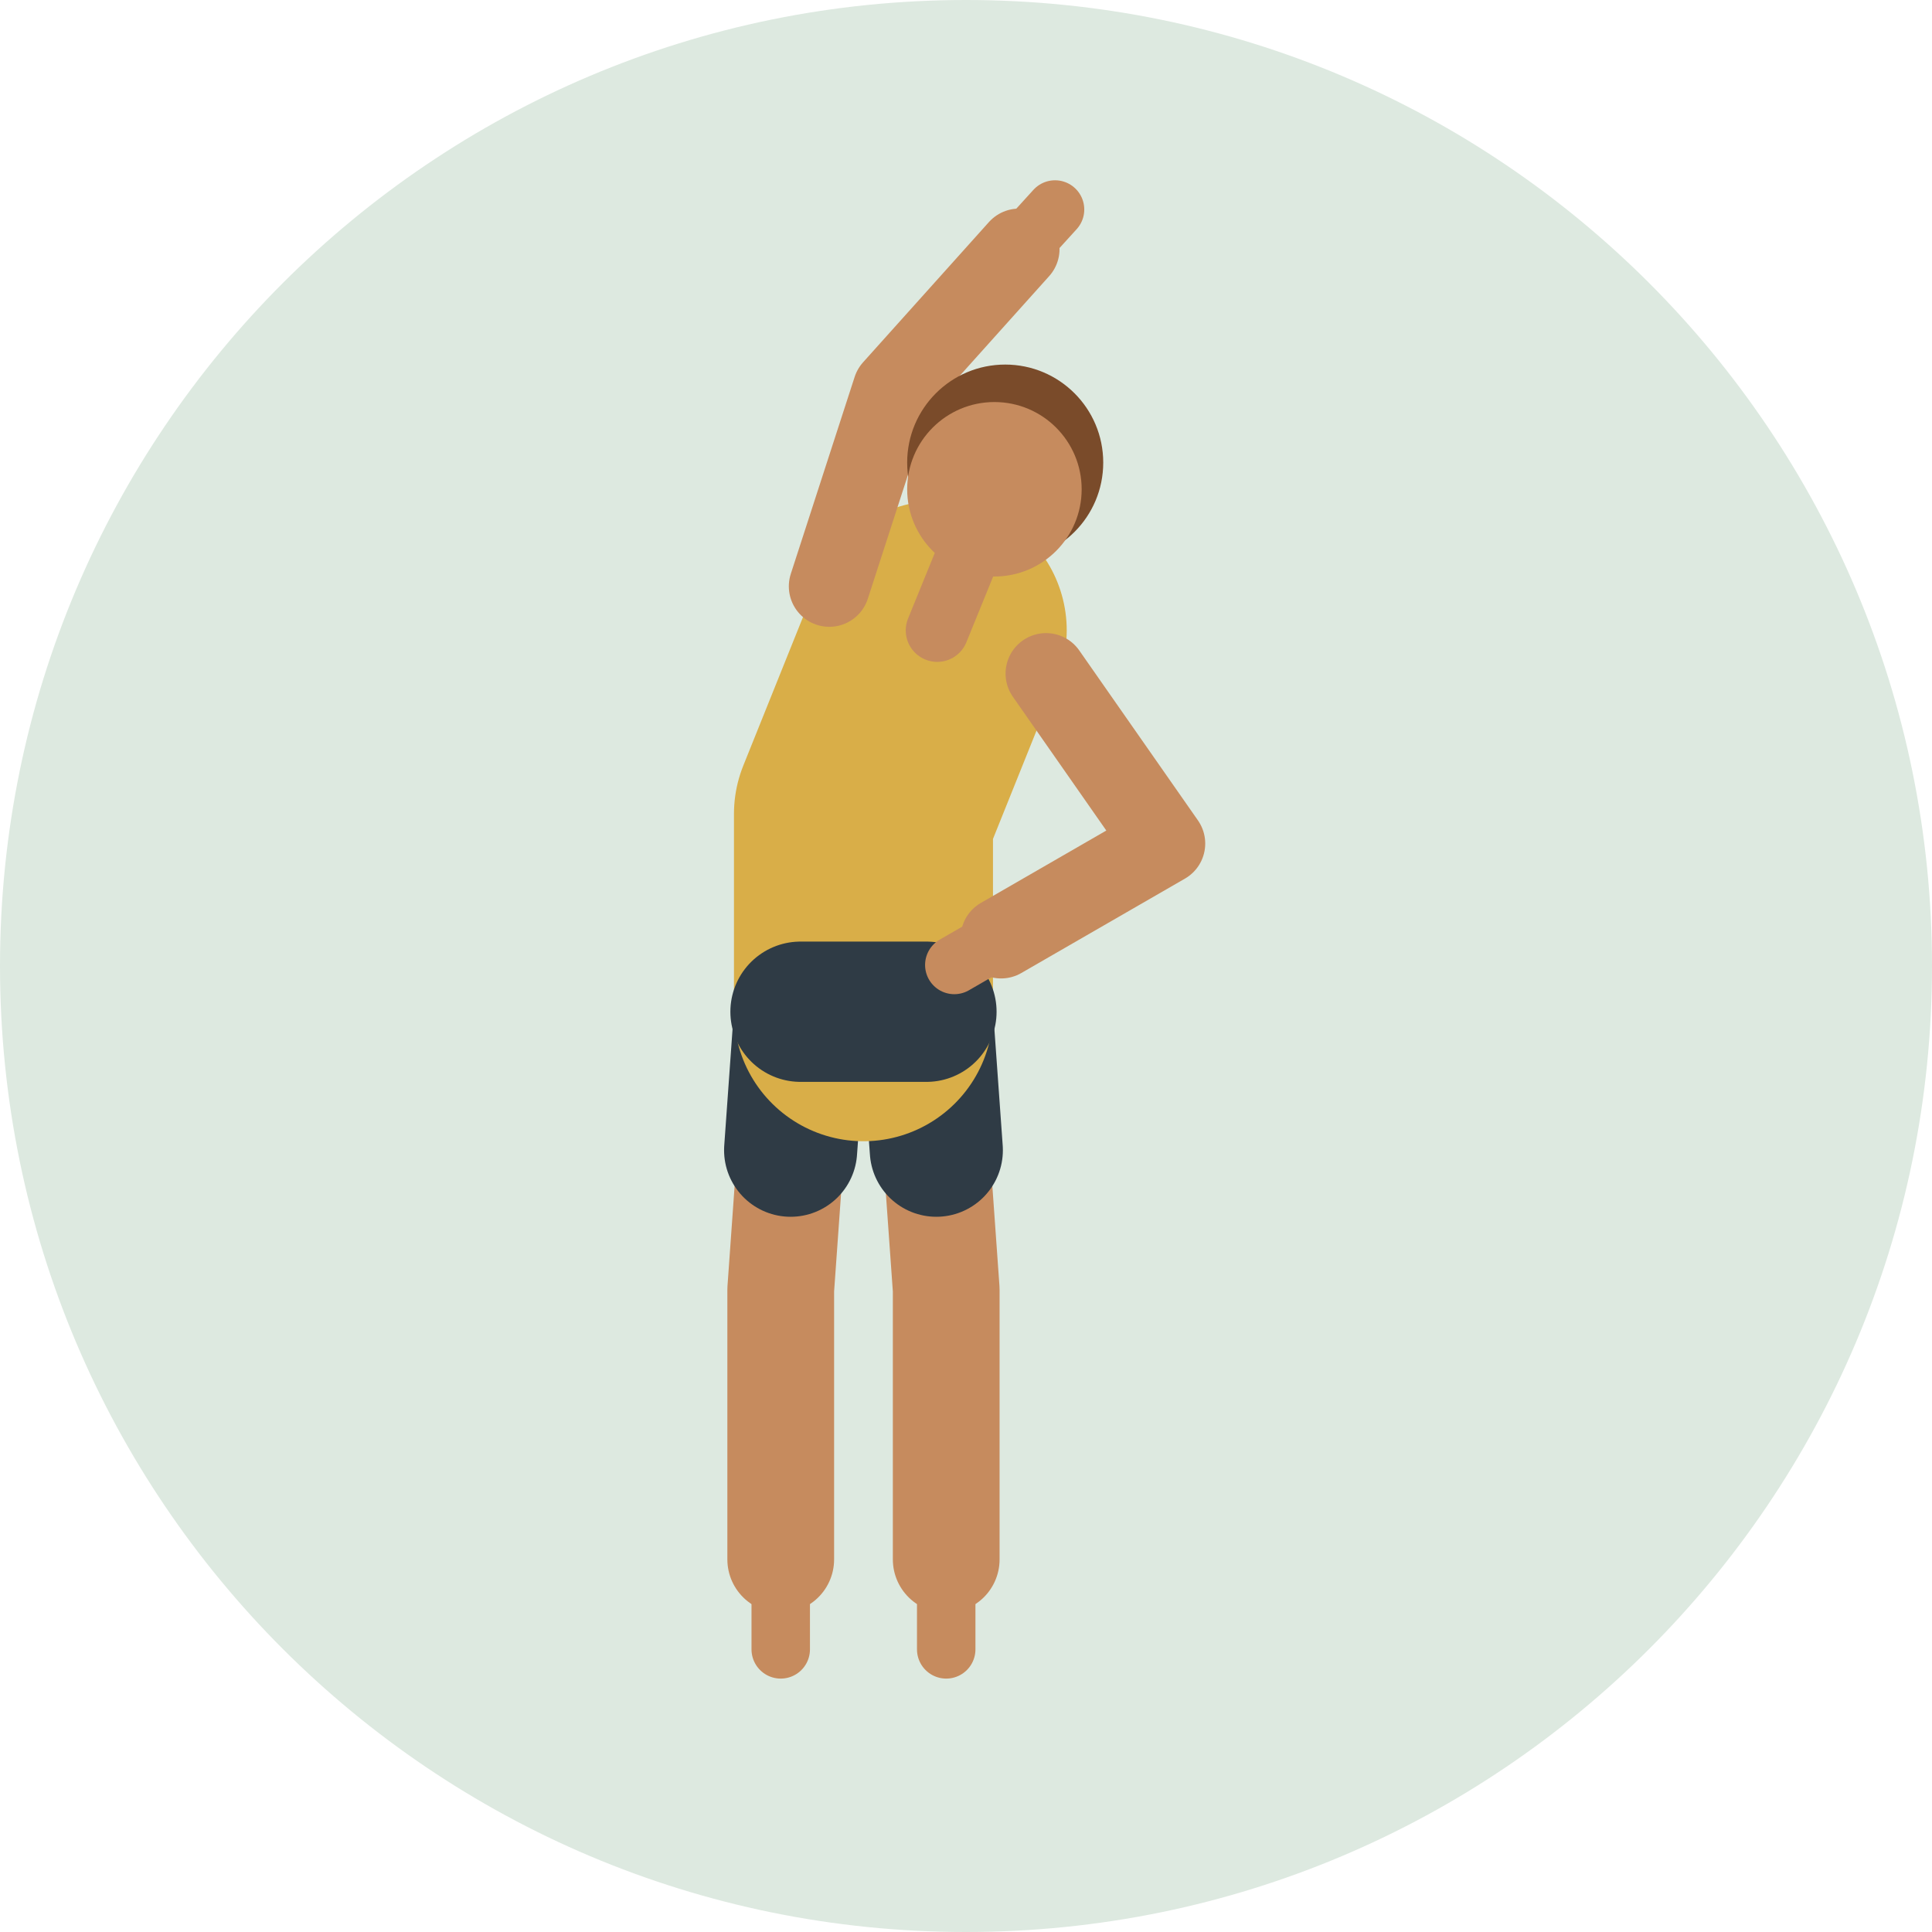
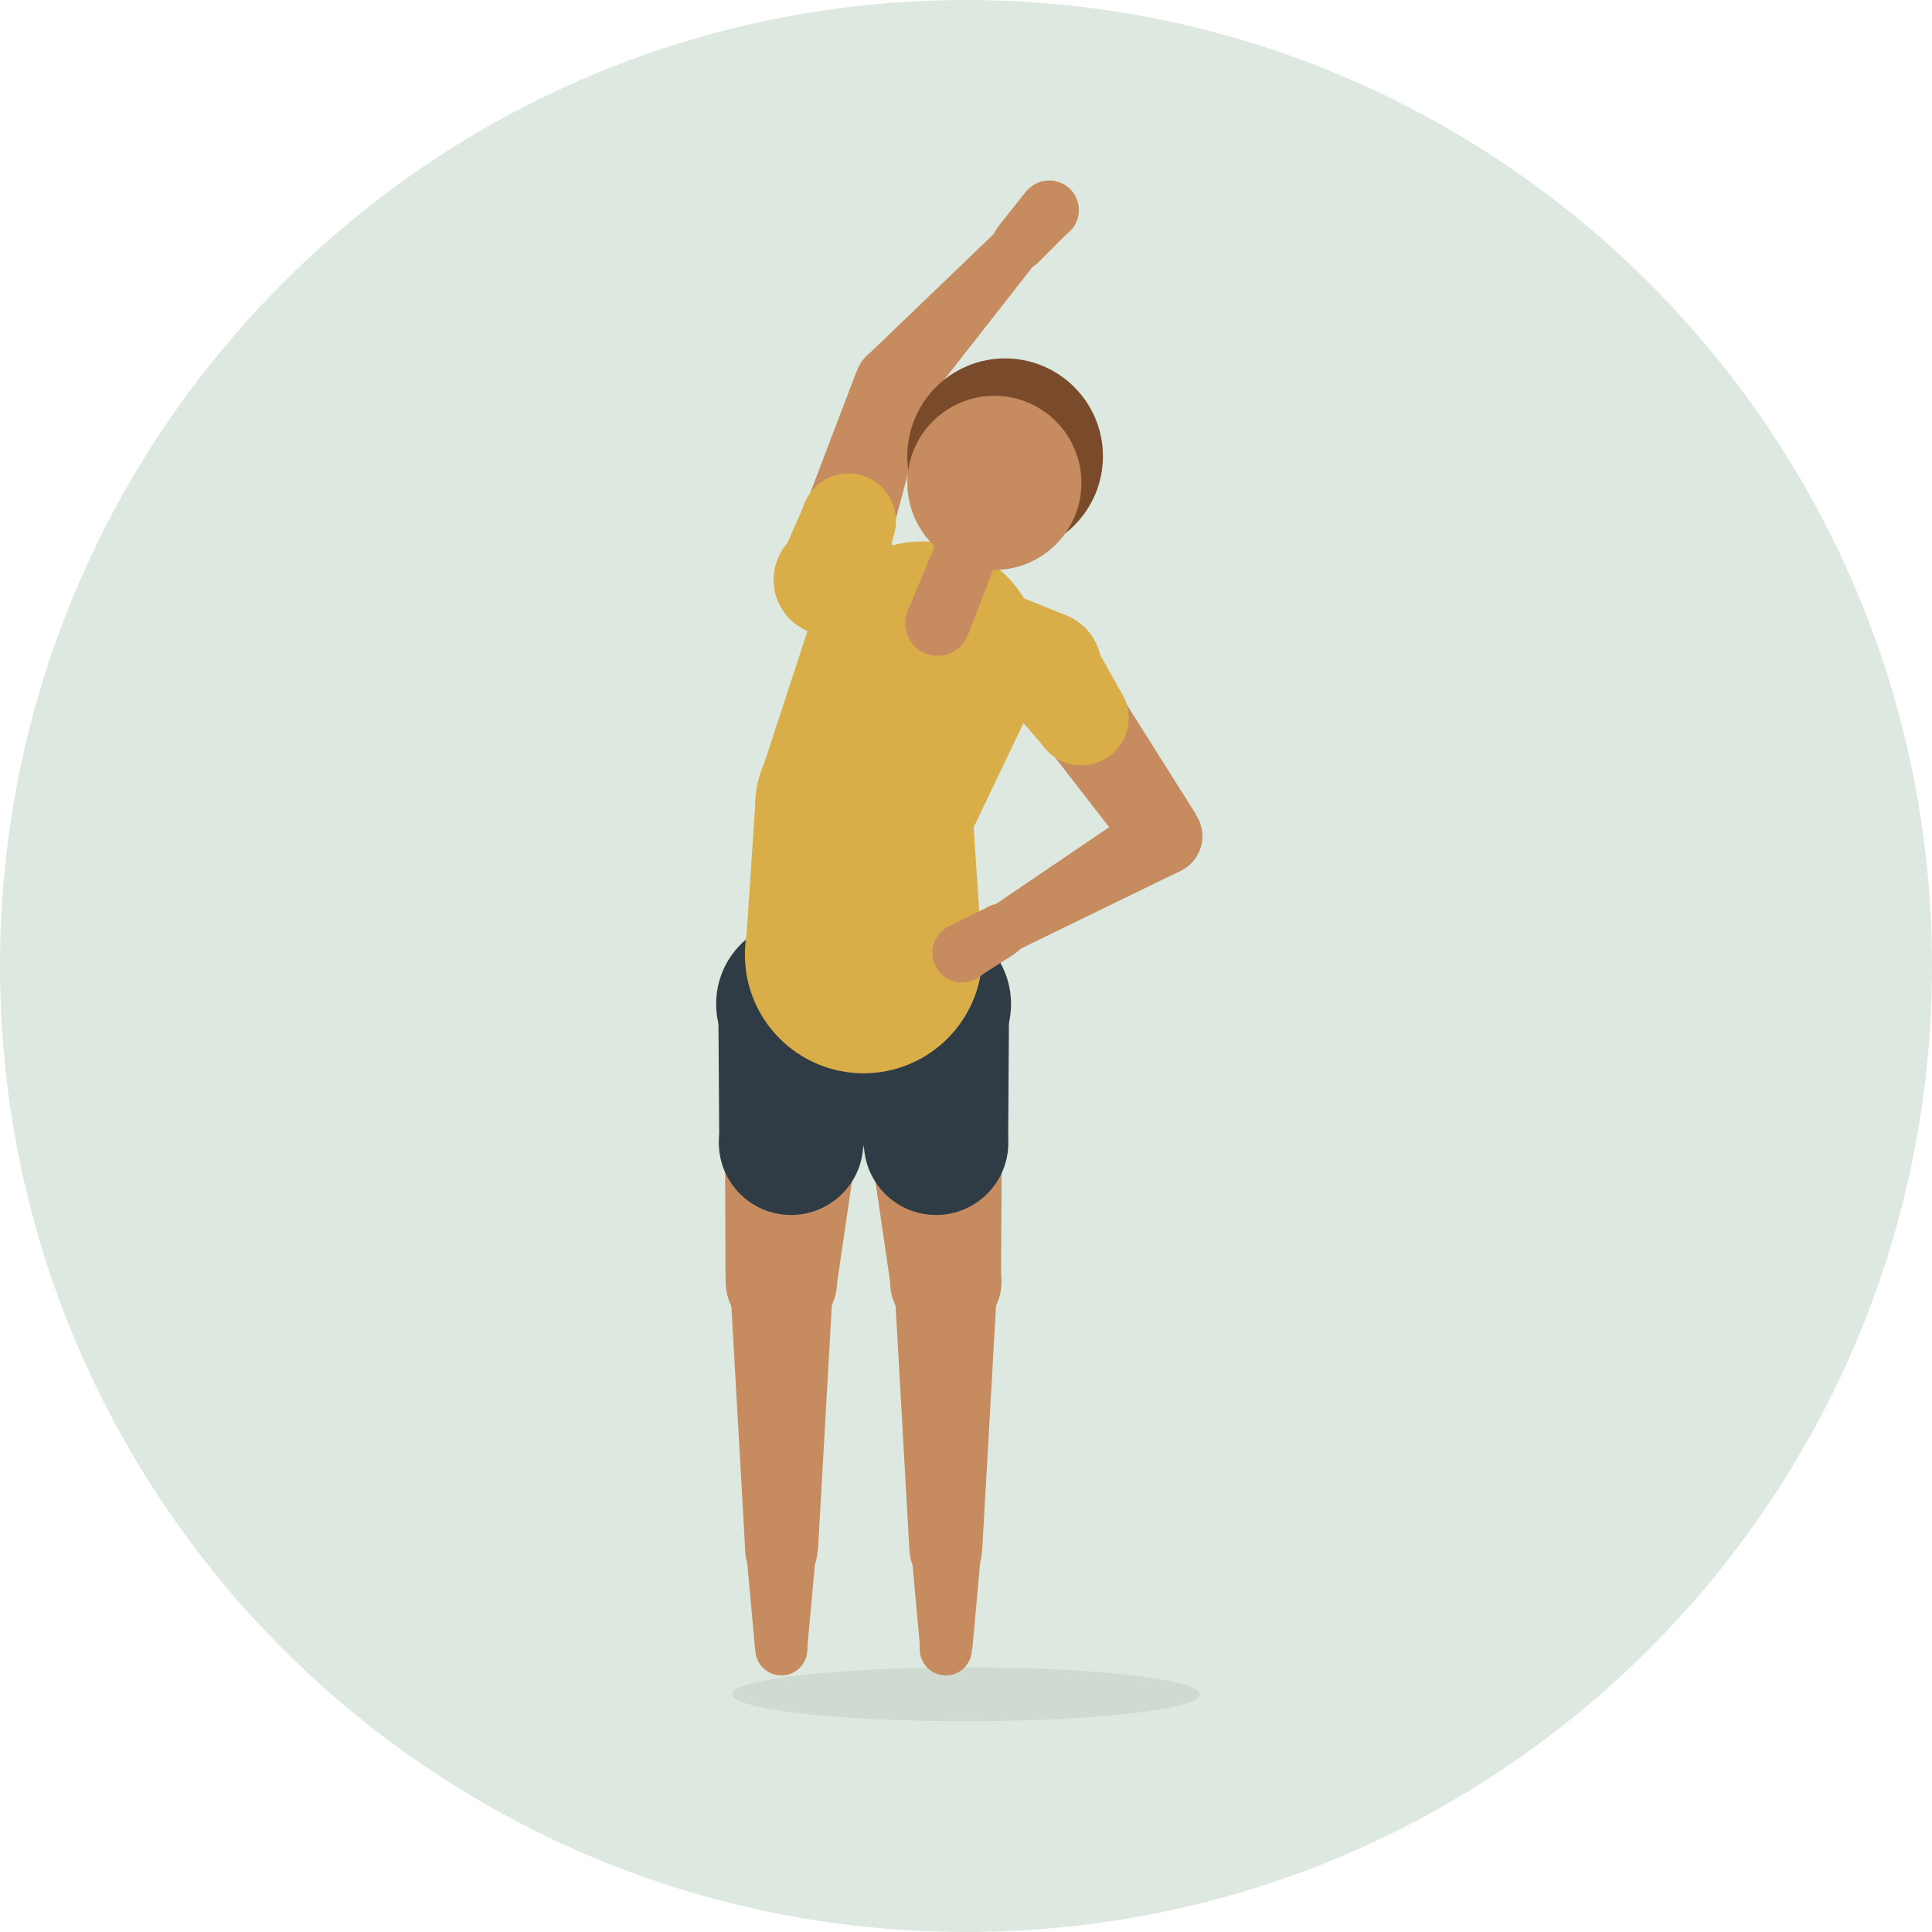
<svg xmlns="http://www.w3.org/2000/svg" viewBox="0 0 200 200" width="400" height="400" role="img" aria-label="Standing figure facing forward bending to one side with the opposite arm reaching overhead.">
  <circle cx="100" cy="100" r="100" fill="#DDE9E0" />
  <clipPath id="c7og7gc">
    <circle cx="100" cy="100" r="100" />
  </clipPath>
  <g clip-path="url(#c7og7gc)">
-     <g transform="translate(100.0 174.0) scale(0.931)">
-       <g stroke-linecap="round" stroke-linejoin="round" fill="none">
-         <path d="M-18.4 -74.4 L-20.6 -43.5 L-20.6 -13.5" stroke="#C68B5E" stroke-width="11.868" />
-         <path d="M-18.4 -74.4 L-19.5 -59.0" stroke="#2F3B45" stroke-width="14.8" />
-         <path d="M-20.6 -13.5 L-20.6 -3.5" stroke="#C68B5E" stroke-width="6.5" />
-       </g>
-       <g stroke-linecap="round" stroke-linejoin="round" fill="none">
-         <path d="M-4.4 -74.4 L-2.2 -43.5 L-2.2 -13.5" stroke="#C68B5E" stroke-width="11.868" />
-         <path d="M-4.4 -74.4 L-3.3 -59.0" stroke="#2F3B45" stroke-width="14.8" />
-         <path d="M-2.2 -13.5 L-2.2 -3.5" stroke="#C68B5E" stroke-width="6.5" />
-       </g>
-       <g stroke-linecap="round" stroke-linejoin="round" fill="none">
-         <path d="M-11.4 -74.4 L-11.4 -96.4 L-3.2 -116.8" stroke="#D9AE48" stroke-width="28.8" />
-         <path d="M-18.4 -74.4 L-4.4 -74.4" stroke="#2F3B45" stroke-width="15.6" />
-       </g>
-       <g stroke-linecap="round" stroke-linejoin="round" fill="none">
-         <path d="M-15.2 -121.7 L-8.1 -143.6 L5.9 -159.2" stroke="#C68B5E" stroke-width="9" />
-         <path d="M5.9 -159.2 L9.9 -163.6" stroke="#C68B5E" stroke-width="6.5" />
-       </g>
-       <g stroke-linecap="round" stroke-linejoin="round" fill="none">
-         <path d="M8.9 -112.0 L22.1 -93.1 L3.9 -82.6" stroke="#C68B5E" stroke-width="9" />
-         <path d="M3.9 -82.6 L-1.3 -79.6" stroke="#C68B5E" stroke-width="6.5" />
+     <g transform="translate(100.0 174.0) scale(0.929)">
+       <ellipse cx="0" cy="1.5" rx="26.075" ry="3" fill="#20211F" opacity="0.08" />
+       <g>
+         <g fill="#C68B5E">
+           <path d="M-26.3 -44.5 L-24.6 -14.5 L-16.5 -14.5 L-14.8 -44.5Z" />
+           <circle cx="-20.575" cy="-44.5" r="5.75" />
+           <circle cx="-20.575" cy="-14.5" r="4.025" />
+         </g>
+         <g fill="#C68B5E">
+           <path d="M-26.9 -76.0 L-26.8 -44.9 L-14.4 -44.1 L-9.9 -74.8Z" />
+           <circle cx="-18.412" cy="-75.424" r="8.51" />
+           <circle cx="-20.575" cy="-44.5" r="6.21" />
+         </g>
+         <g fill="#2F3B45">
+           <path d="M-27.6 -76.1 L-27.5 -60.5 L-11.5 -59.4 L-9.2 -74.8Z" />
+           <circle cx="-18.412" cy="-75.424" r="9.2" />
+           <circle cx="-19.493" cy="-59.962" r="8.05" />
+         </g>
+         <g fill="#C68B5E">
+           <path d="M-24.5 -14.5 L-23.5 -3.5 L-17.7 -3.5 L-16.7 -14.5Z" />
+           <circle cx="-20.575" cy="-14.5" r="3.9" />
+           <circle cx="-20.575" cy="-3.5" r="2.9" />
+         </g>
      </g>
      <g>
-         <path d="M-3.2 -116.8 L3.4 -133.0" stroke="#C68B5E" stroke-width="7" stroke-linecap="round" />
-         <circle cx="4.359" cy="-135.459" r="10.9" fill="#7A4B2A" />
-         <circle cx="3.16" cy="-132.492" r="9.7" fill="#C68B5E" />
+         <g fill="#C68B5E">
+           <path d="M-8.0 -44.5 L-6.3 -14.5 L1.8 -14.5 L3.5 -44.5Z" />
+           <circle cx="-2.25" cy="-44.5" r="5.75" />
+           <circle cx="-2.25" cy="-14.5" r="4.025" />
+         </g>
+         <g fill="#C68B5E">
+           <path d="M-12.9 -74.8 L-8.4 -44.1 L3.9 -44.9 L4.1 -76.0Z" />
+           <circle cx="-4.412" cy="-75.424" r="8.51" />
+           <circle cx="-2.25" cy="-44.5" r="6.21" />
+         </g>
+         <g fill="#2F3B45">
+           <path d="M-13.6 -74.8 L-11.4 -59.4 L4.7 -60.5 L4.8 -76.1Z" />
+           <circle cx="-4.412" cy="-75.424" r="9.2" />
+           <circle cx="-3.331" cy="-59.962" r="8.05" />
+         </g>
+         <g fill="#C68B5E">
+           <path d="M-6.1 -14.5 L-5.1 -3.5 L0.7 -3.5 L1.7 -14.5Z" />
+           <circle cx="-2.25" cy="-14.5" r="3.9" />
+           <circle cx="-2.25" cy="-3.5" r="2.9" />
+         </g>
+       </g>
+       <g>
+         <g fill="#2F3B45">
+           <path d="M-18.4 -66.0 L-4.4 -66.0 L-4.4 -84.9 L-18.4 -84.9Z" />
+           <circle cx="-18.412" cy="-75.424" r="9.43" />
+           <circle cx="-4.412" cy="-75.424" r="9.43" />
+         </g>
+         <g fill="#D9AE48">
+           <path d="M1.8 -80.9 L0.7 -97.4 L-23.5 -97.4 L-24.6 -80.9Z" />
+           <circle cx="-11.412" cy="-80.924" r="13.225" />
+           <circle cx="-11.412" cy="-97.424" r="12.075" />
+         </g>
+         <g fill="#D9AE48">
+           <path d="M-0.2 -92.9 L7.4 -108.8 L-17.1 -118.7 L-22.6 -101.9Z" />
+           <circle cx="-11.412" cy="-97.424" r="12.075" />
+           <circle cx="-4.819" cy="-113.743" r="13.225" />
+         </g>
+         <g fill="#D9AE48">
+           <path d="M-17.6 -116.9 L6.6 -107.2 L11.2 -118.7 L-12.9 -128.5Z" />
+           <circle cx="-15.224" cy="-122.692" r="6.21" />
+           <circle cx="8.882" cy="-112.953" r="6.21" />
+         </g>
+       </g>
+       <g>
+         <g fill="#C68B5E">
+           <path d="M-10.1 -121.0 L-4.1 -143.3 L-12.2 -145.9 L-20.4 -124.4Z" />
+           <circle cx="-15.224" cy="-122.692" r="5.405" />
+           <circle cx="-8.117" cy="-144.567" r="4.255" />
+         </g>
+         <g fill="#D9AE48">
+           <path d="M-9.5 -120.8 L-8.1 -127.6 L-18.1 -130.9 L-20.9 -124.5Z" />
+           <circle cx="-15.224" cy="-122.692" r="5.98" />
+           <circle cx="-13.092" cy="-129.255" r="5.29" />
+         </g>
+         <g fill="#C68B5E">
+           <path d="M-5.0 -141.7 L8.0 -158.3 L3.9 -162.0 L-11.3 -147.4Z" />
+           <circle cx="-8.117" cy="-144.567" r="4.255" />
+           <circle cx="5.935" cy="-160.173" r="2.8" />
+         </g>
+         <g fill="#C68B5E">
+           <path d="M8.2 -158.2 L11.7 -161.7 L6.8 -166.1 L3.7 -162.2Z" />
+           <circle cx="5.935" cy="-160.173" r="3" />
+           <circle cx="9.28" cy="-163.888" r="3.3" />
+         </g>
+       </g>
+       <g>
+         <g fill="#C68B5E">
+           <path d="M4.5 -109.9 L18.6 -91.7 L25.6 -96.6 L13.3 -116.1Z" />
+           <circle cx="8.882" cy="-112.953" r="5.405" />
+           <circle cx="22.075" cy="-94.112" r="4.255" />
+         </g>
+         <g fill="#D9AE48">
+           <path d="M4.0 -109.5 L8.5 -104.3 L17.2 -110.3 L13.8 -116.4Z" />
+           <circle cx="8.882" cy="-112.953" r="5.98" />
+           <circle cx="12.84" cy="-107.3" r="5.29" />
+         </g>
+         <g fill="#C68B5E">
+           <path d="M19.9 -97.8 L2.5 -86.0 L5.3 -81.2 L24.2 -90.4Z" />
+           <circle cx="22.075" cy="-94.112" r="4.255" />
+           <circle cx="3.888" cy="-83.612" r="2.8" />
+         </g>
+         <g fill="#C68B5E">
+           <path d="M2.4 -86.2 L-2.1 -84.0 L1.2 -78.3 L5.4 -81.0Z" />
+           <circle cx="3.888" cy="-83.612" r="3" />
+           <circle cx="-0.442" cy="-81.112" r="3.3" />
+         </g>
+       </g>
+       <g>
+         <g fill="#C68B5E">
+           <path d="M0.2 -116.5 L6.5 -132.8 L0.2 -135.3 L-6.5 -119.2Z" />
+           <circle cx="-3.171" cy="-117.823" r="3.6" />
+           <circle cx="3.385" cy="-134.048" r="3.4" />
+         </g>
+         <circle cx="4.359" cy="-136.459" r="10.9" fill="#7A4B2A" />
+         <circle cx="3.16" cy="-133.492" r="9.7" fill="#C68B5E" />
      </g>
    </g>
  </g>
</svg>
